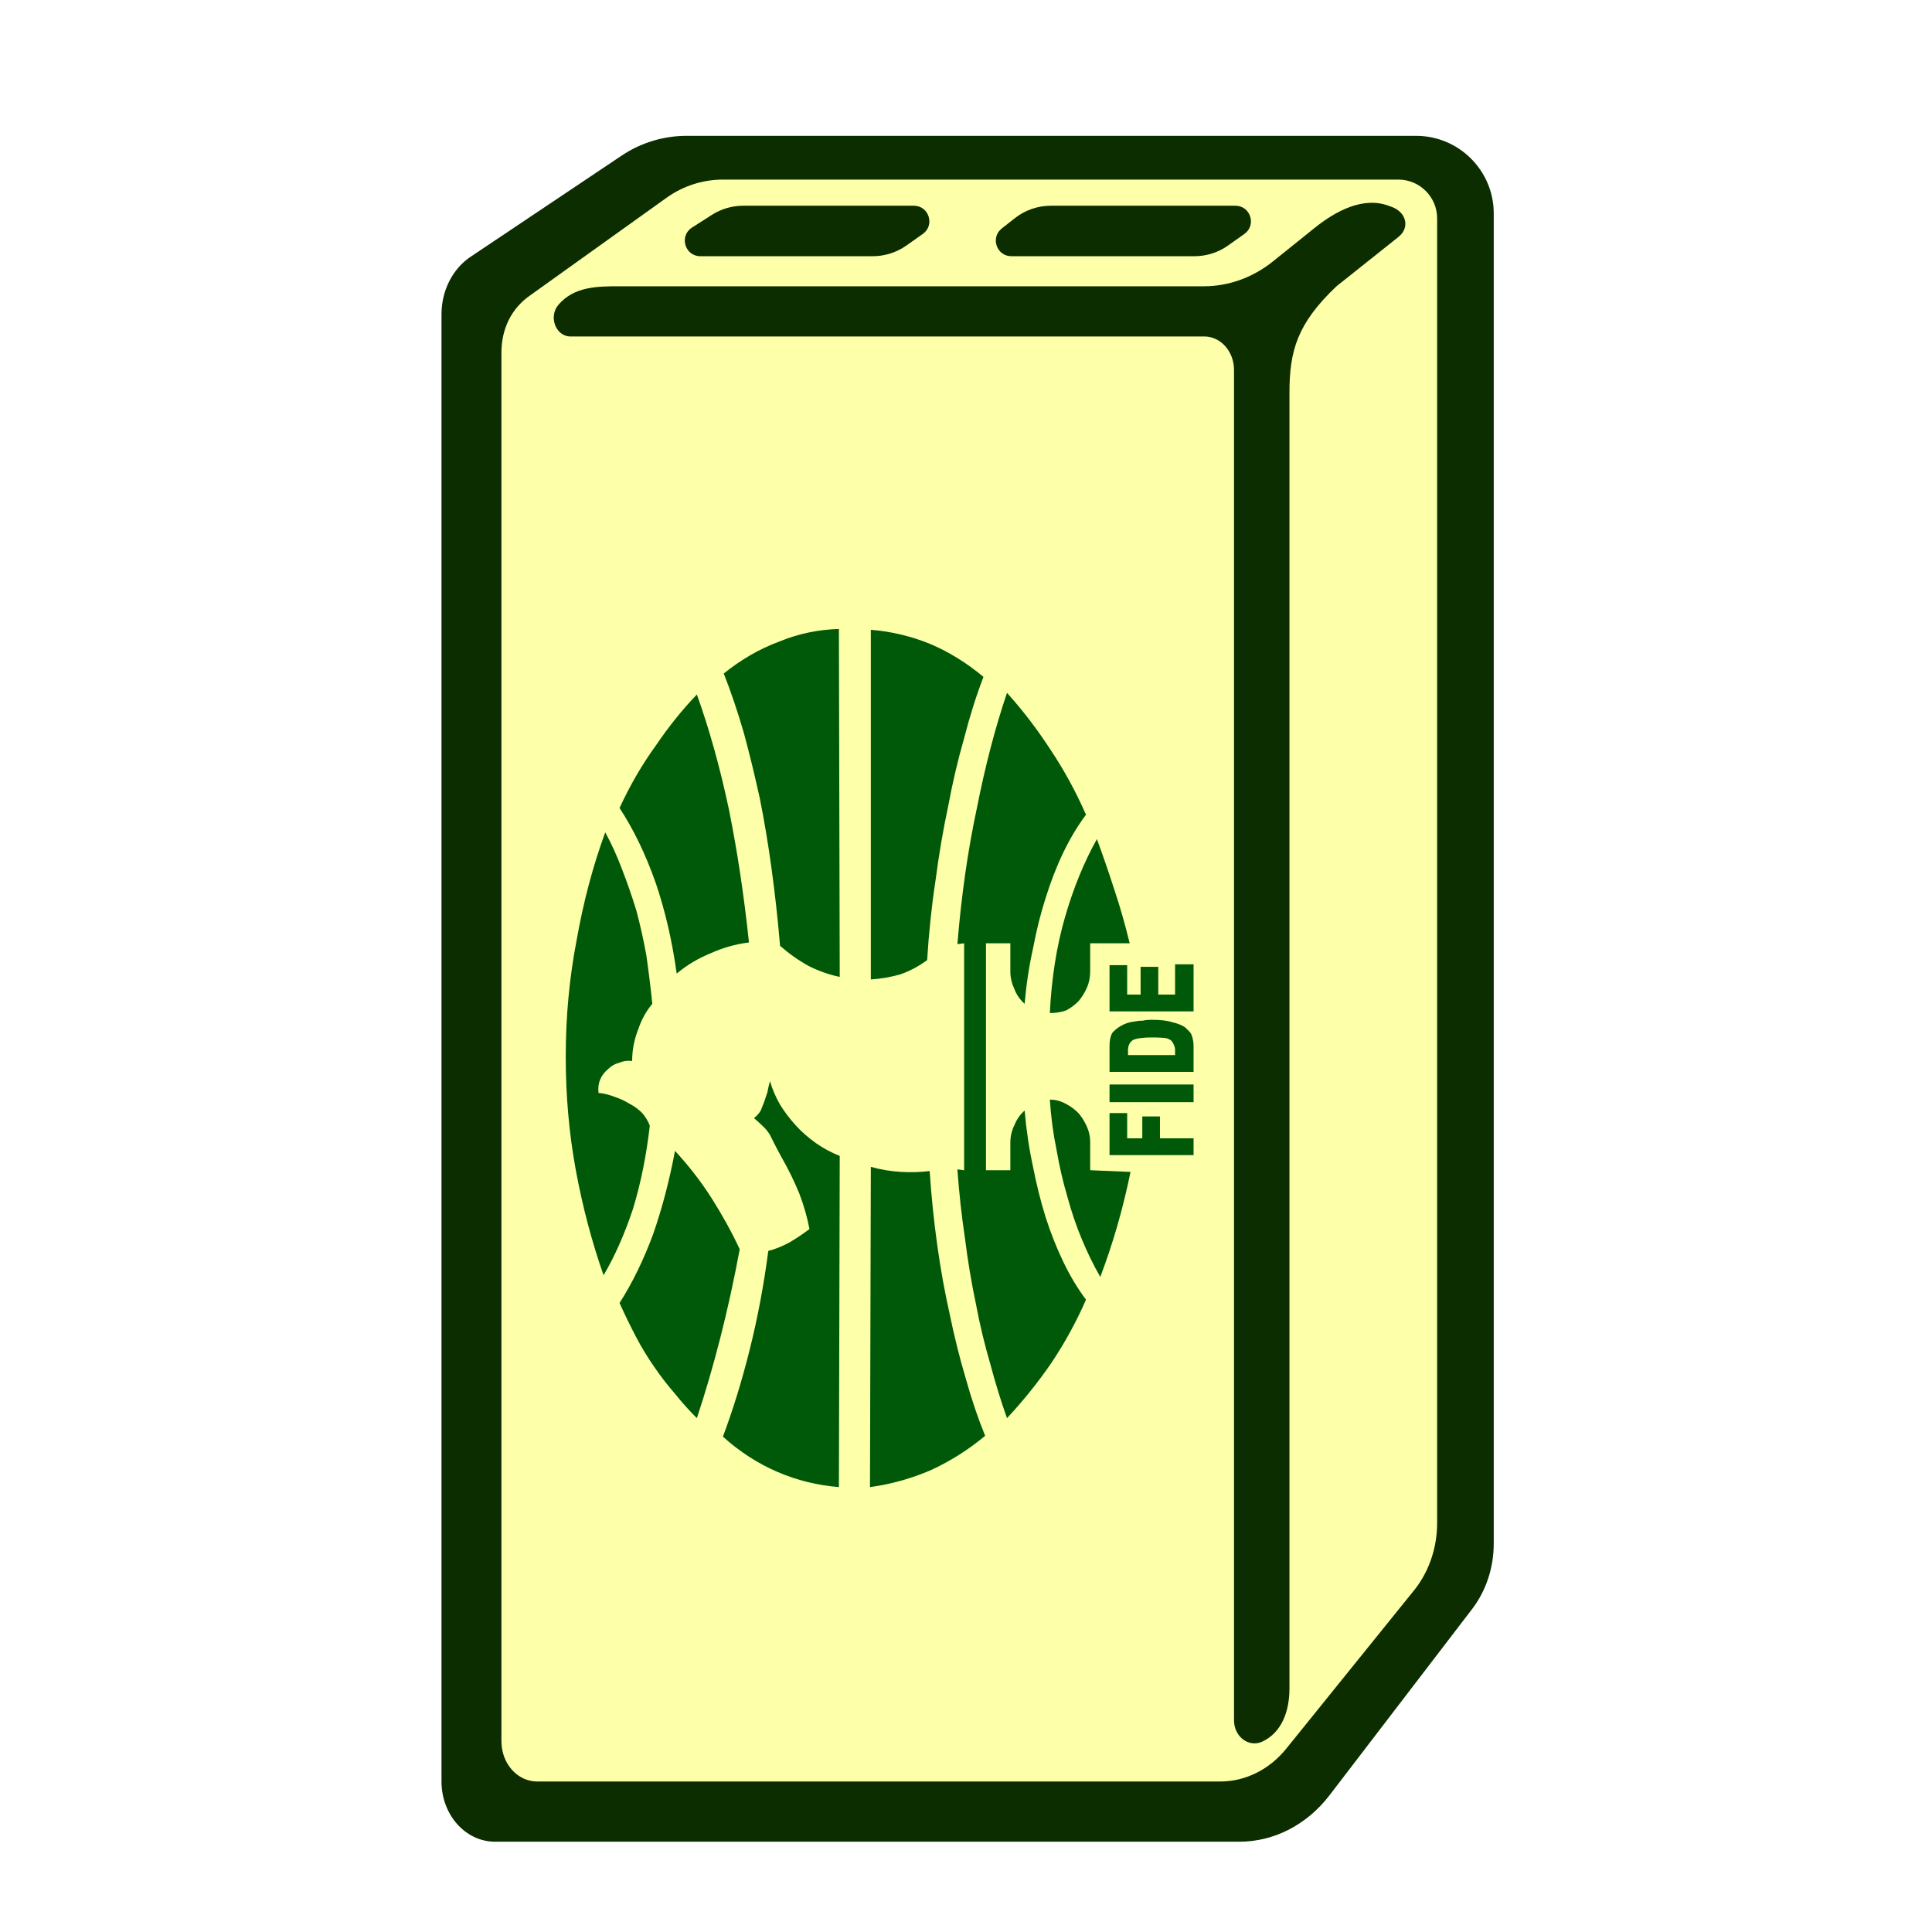
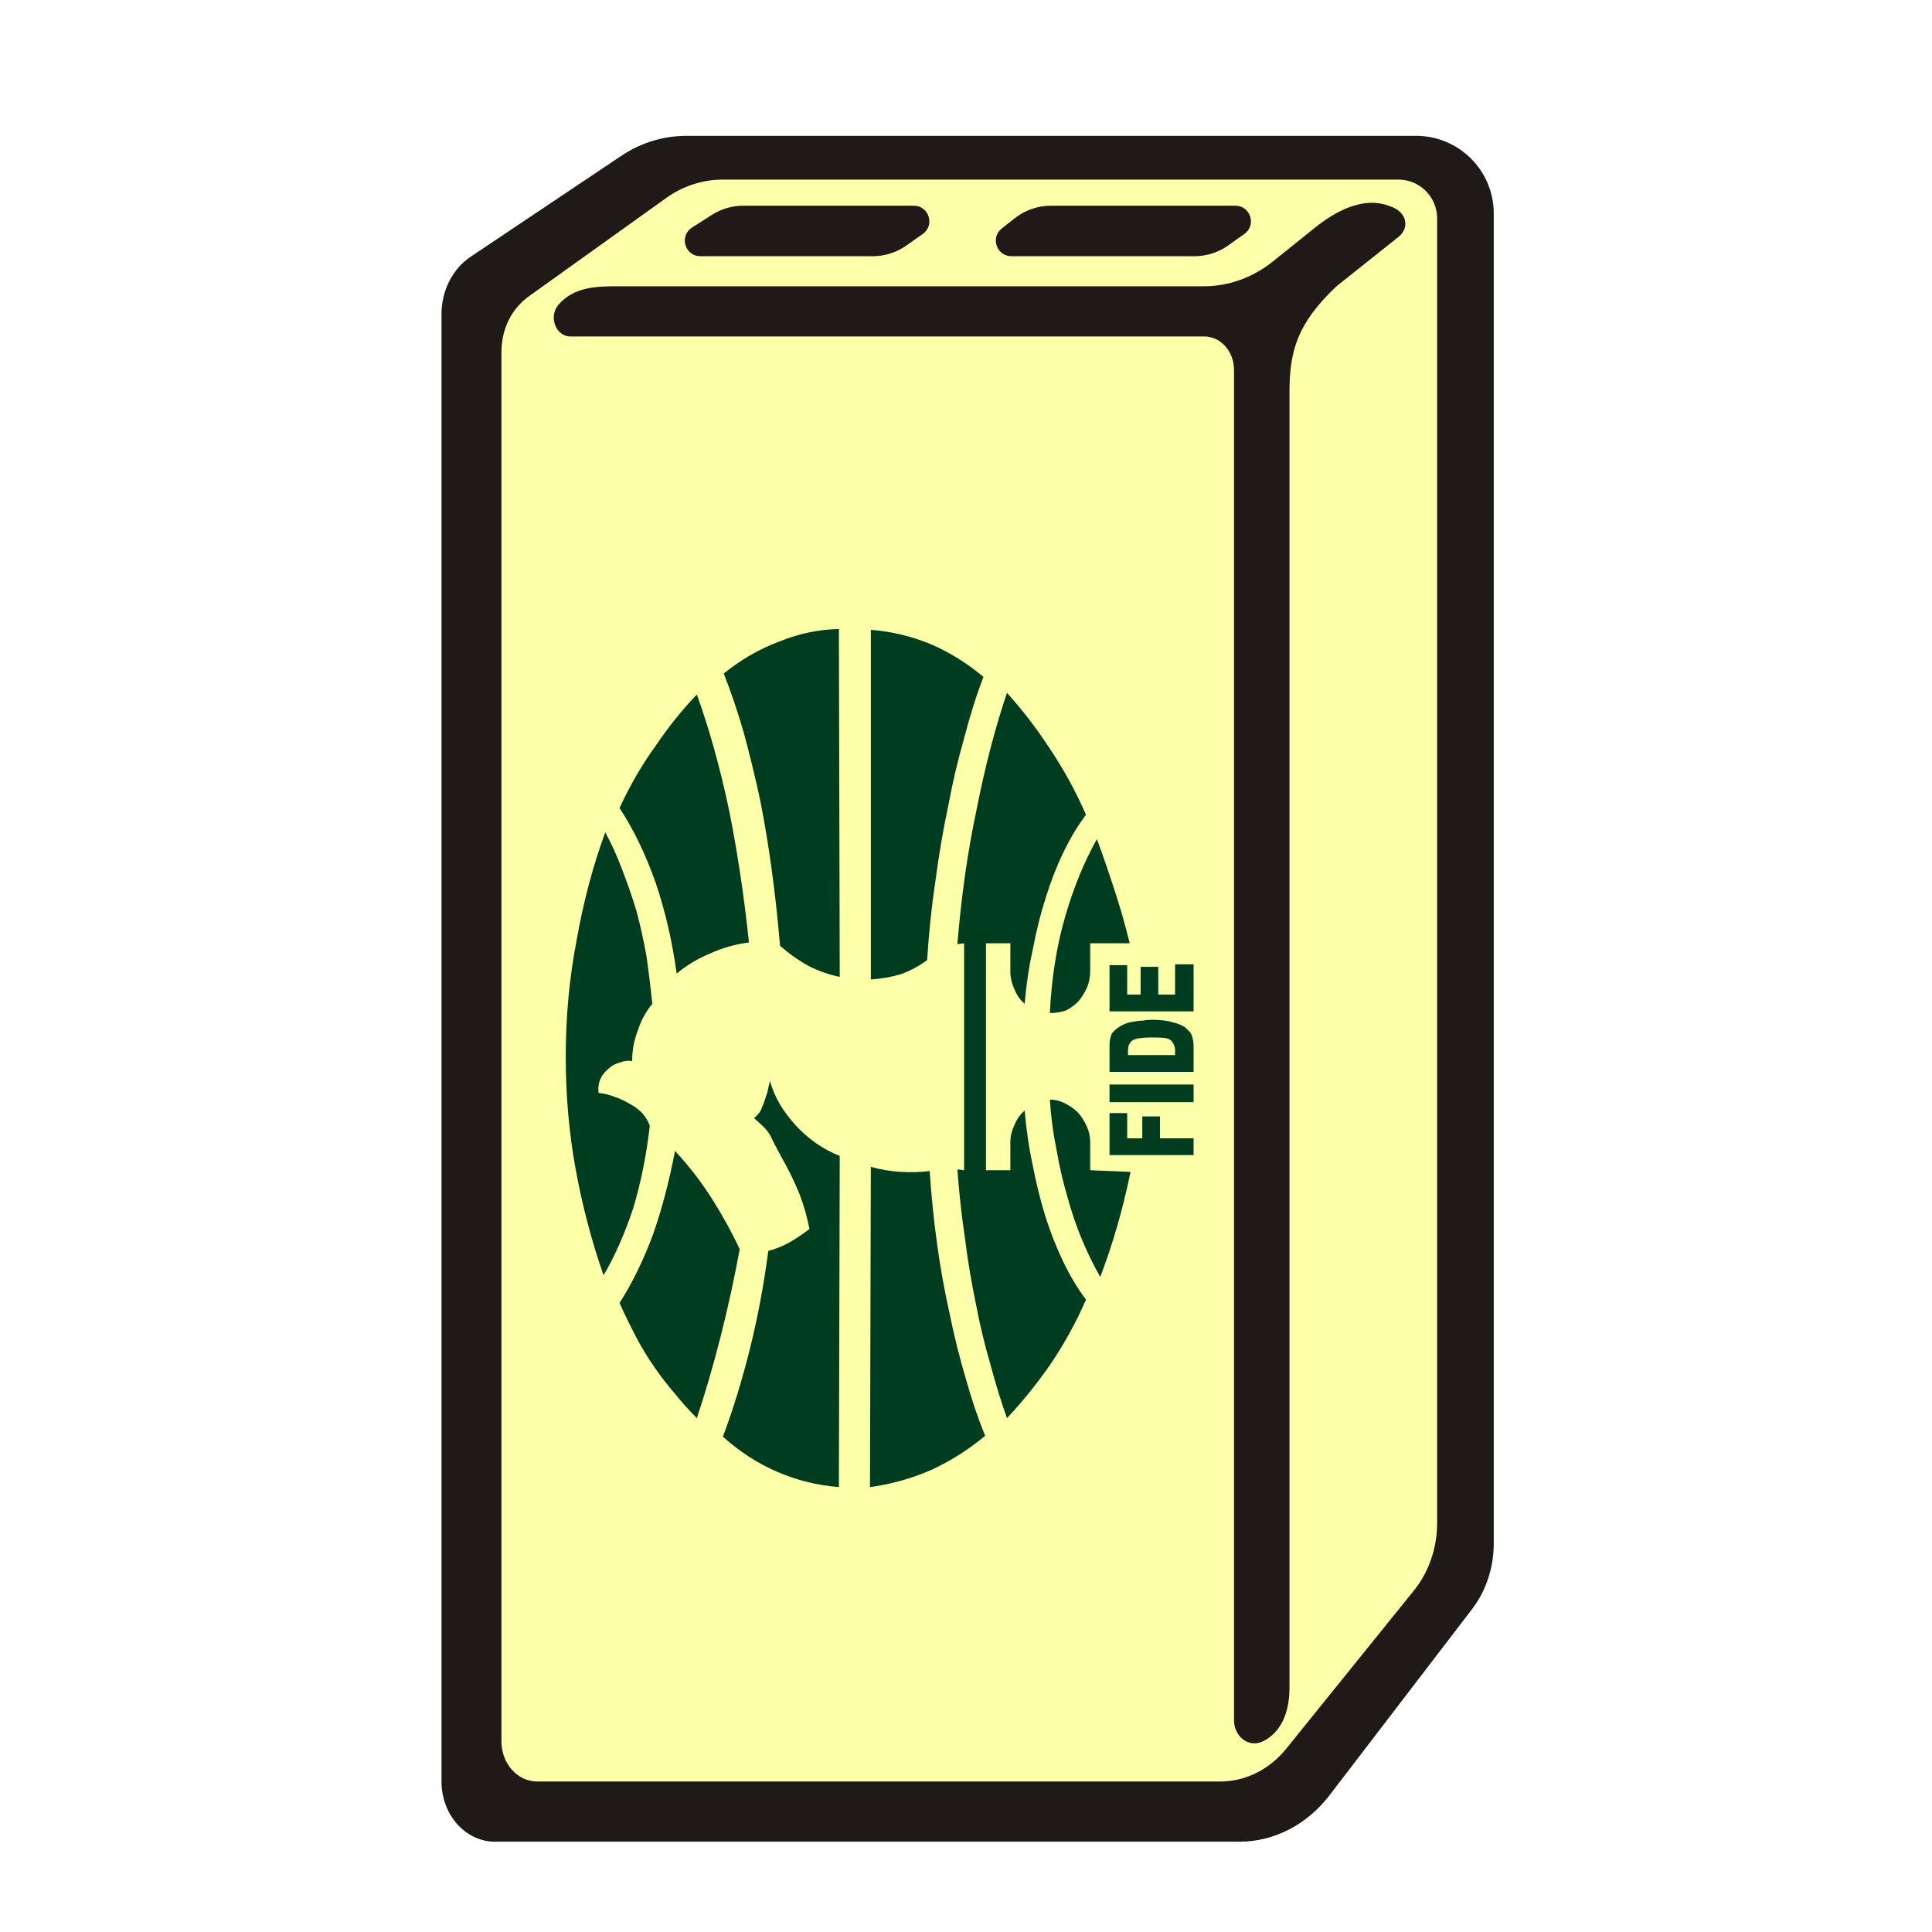
<svg xmlns="http://www.w3.org/2000/svg" width="512" height="512" viewBox="0 0 512 512" fill="none">
-   <path d="M328.469 488.071H131.179C123.348 488.071 117 480.927 117 472.114V83.292C117 77.041 119.925 71.253 124.698 68.056L164.771 41.22C169.853 37.817 175.831 36 181.948 36H375.279C386.645 36 395.859 45.214 395.859 56.58V409.05C395.859 415.422 393.826 421.583 390.129 426.41L352.339 475.759C346.353 483.576 337.638 488.071 328.469 488.071Z" fill="#0C2D00" />
+   <path d="M328.469 488.071H131.179C123.348 488.071 117 480.927 117 472.114V83.292C117 77.041 119.925 71.253 124.698 68.056L164.771 41.22C169.853 37.817 175.831 36 181.948 36H375.279C386.645 36 395.859 45.214 395.859 56.58V409.05C395.859 415.422 393.826 421.583 390.129 426.41L352.339 475.759C346.353 483.576 337.638 488.071 328.469 488.071Z" fill="#1F1A17" />
  <path d="M375.002 421.131C378.776 416.282 380.857 410.055 380.857 403.609V57.88C380.857 52.197 376.25 47.59 370.567 47.59H191.628C186.258 47.59 181.022 49.271 176.656 52.396L140.668 78.154C135.522 81.653 132.884 87.156 132.884 93.446V461.477C132.884 467.352 137.116 472.115 142.337 472.115H323.393C330.055 472.115 336.408 468.95 340.887 463.4L375.002 421.131Z" fill="#FDFFA9" />
-   <path d="M319.149 89.167H151.168C147.275 89.167 145.293 83.903 148.002 80.756C152.153 75.934 158.216 75.866 164.183 75.866H319.047C325.613 75.866 332.015 73.558 337.359 69.264L348.331 60.446C353.973 55.912 361.232 52.02 368.02 54.535L368.891 54.858C372.625 56.24 373.736 60.24 370.649 62.754L354.185 75.866C343.734 85.769 341.721 93.022 341.721 104.114V447.435C341.721 453.616 339.598 459.186 334.521 461.544C330.95 463.201 327.027 460.247 327.027 455.9V98.032C327.027 93.136 323.5 89.167 319.149 89.167Z" fill="#0C2D00" />
-   <path d="M183.383 60.316L188.632 56.957C191.116 55.367 194.003 54.522 196.953 54.522H242.171C246.186 54.522 247.825 59.683 244.545 62L240.196 65.071C237.592 66.911 234.481 67.899 231.292 67.899H185.602C181.49 67.899 179.92 62.533 183.383 60.316Z" fill="#0C2D00" />
-   <path d="M268.929 57.832L265.479 60.55C262.411 62.967 264.12 67.899 268.027 67.899H316.536C319.739 67.899 322.863 66.903 325.474 65.048L329.774 61.994C333.043 59.672 331.4 54.522 327.39 54.522H278.48C275.015 54.522 271.651 55.688 268.929 57.832Z" fill="#0C2D00" />
-   <path d="M210.956 298.318C209.323 296.536 207.912 294.68 206.725 292.749C205.537 290.67 204.646 288.592 204.052 286.513C203.755 287.552 203.532 288.517 203.384 289.408L202.493 292.081L201.602 294.308C201.156 295.051 200.562 295.719 199.82 296.313C201.008 297.352 201.899 298.169 202.493 298.763C203.087 299.357 203.606 300.025 204.052 300.768L205.165 302.995C205.611 303.886 206.279 305.148 207.17 306.781C208.952 309.9 210.511 313.092 211.847 316.359C213.035 319.477 213.926 322.595 214.52 325.714C212.738 327.05 210.956 328.238 209.175 329.277C207.244 330.317 205.388 331.059 203.606 331.505C202.418 340.562 200.785 349.249 198.706 357.564C196.627 365.879 194.252 373.601 191.579 380.728C196.033 384.737 200.859 387.856 206.056 390.083C211.253 392.31 216.673 393.647 222.316 394.092L222.539 306.336C220.311 305.445 218.232 304.331 216.302 302.995C214.223 301.51 212.441 299.951 210.956 298.318Z" fill="#005909" />
-   <path d="M190.911 354.446C192.841 346.873 194.549 339.077 196.033 331.059C193.955 326.604 191.505 322.15 188.683 317.695C185.862 313.24 182.595 309.009 178.883 304.999C177.398 312.869 175.468 320.219 173.092 327.05C170.568 333.88 167.598 339.968 164.183 345.314C165.668 348.581 167.153 351.625 168.637 354.446C170.122 357.267 171.756 359.94 173.538 362.464C175.171 364.84 176.953 367.142 178.883 369.369C180.665 371.596 182.595 373.749 184.674 375.828C186.901 369.146 188.98 362.019 190.911 354.446Z" fill="#005909" />
-   <path d="M288.022 261.79C288.616 260.453 288.913 258.968 288.913 257.335V249.985H299.381C298.193 245.085 296.857 240.407 295.372 235.953C293.887 231.35 292.328 226.821 290.694 222.366C287.279 228.454 284.458 235.359 282.231 243.08C280.003 250.801 278.667 259.265 278.221 268.471C279.706 268.471 281.117 268.249 282.453 267.803C283.641 267.209 284.755 266.393 285.794 265.353C286.685 264.314 287.428 263.126 288.022 261.79Z" fill="#005909" />
-   <path d="M282.453 292.526C281.117 291.784 279.706 291.413 278.221 291.413C278.518 296.016 279.112 300.471 280.003 304.777C280.746 309.083 281.711 313.241 282.899 317.25C283.938 321.11 285.2 324.823 286.685 328.386C288.17 331.95 289.803 335.291 291.585 338.409C293.219 334.103 294.704 329.648 296.04 325.045C297.376 320.442 298.564 315.616 299.604 310.568L288.913 310.122V302.549C288.913 301.213 288.616 299.877 288.022 298.54C287.428 297.204 286.685 296.016 285.794 294.977C284.755 293.937 283.641 293.12 282.453 292.526Z" fill="#005909" />
-   <path d="M268.867 262.235C269.461 263.72 270.352 264.982 271.539 266.021C271.985 260.824 272.727 255.924 273.767 251.321C274.658 246.57 275.771 242.115 277.108 237.957C278.444 233.651 280.003 229.642 281.785 225.93C283.567 222.218 285.572 218.877 287.799 215.907C285.126 209.819 282.008 204.102 278.444 198.756C274.88 193.262 271.02 188.214 266.862 183.611C263.744 192.817 261.071 203.063 258.844 214.348C256.468 225.484 254.76 237.438 253.721 250.207L255.503 249.985V310.122L253.721 309.9C254.166 316.136 254.835 322.224 255.726 328.164C256.468 334.103 257.433 339.894 258.621 345.537C259.66 351.031 260.923 356.302 262.407 361.351C263.744 366.399 265.229 371.225 266.862 375.828C271.168 371.225 275.103 366.325 278.667 361.128C282.231 355.782 285.275 350.214 287.799 344.423C285.572 341.453 283.567 338.112 281.785 334.4C280.003 330.688 278.444 326.753 277.108 322.595C275.771 318.289 274.658 313.834 273.767 309.231C272.727 304.48 271.985 299.505 271.539 294.308C270.352 295.348 269.461 296.61 268.867 298.095C268.124 299.58 267.753 301.139 267.753 302.772V310.122H261.294V249.985H267.753V257.558C267.753 259.042 268.124 260.602 268.867 262.235Z" fill="#005909" />
-   <path d="M188.238 252.658C191.505 251.173 194.92 250.207 198.484 249.762C197.147 237.141 195.365 225.336 193.138 214.348C190.762 203.211 187.941 193.114 184.674 184.056C180.813 188.065 177.175 192.594 173.76 197.643C170.197 202.543 167.004 208.037 164.183 214.125C167.895 219.767 171.087 226.375 173.76 233.948C176.285 241.372 178.141 249.391 179.329 258.003C182.001 255.776 184.971 253.994 188.238 252.658Z" fill="#005909" />
-   <path d="M163.069 290.745C161.584 290.151 160.099 289.779 158.615 289.631C158.466 288.295 158.615 287.107 159.06 286.067C159.505 285.028 160.174 284.137 161.065 283.394C161.956 282.504 162.995 281.91 164.183 281.613C165.222 281.167 166.336 281.019 167.524 281.167C167.524 278.346 168.044 275.599 169.083 272.926C169.974 270.253 171.236 267.952 172.869 266.021C172.424 261.715 171.904 257.483 171.31 253.326C170.568 249.168 169.677 245.159 168.637 241.298C167.45 237.438 166.187 233.8 164.851 230.384C163.515 226.821 162.03 223.554 160.396 220.584C157.13 229.493 154.605 238.997 152.824 249.094C150.893 259.042 149.928 269.362 149.928 280.054C149.928 290.448 150.819 300.471 152.601 310.122C154.383 319.774 156.833 329.054 159.951 337.964C162.921 332.915 165.519 327.05 167.747 320.368C169.825 313.538 171.31 306.187 172.201 298.318C171.756 297.13 171.088 296.016 170.197 294.977C169.157 293.937 168.044 293.12 166.856 292.526C165.668 291.784 164.406 291.19 163.069 290.745Z" fill="#005909" />
-   <path d="M214.297 255.999C216.97 257.335 219.717 258.3 222.539 258.894L222.316 166.683C216.822 166.832 211.55 167.945 206.502 170.024C201.305 171.954 196.405 174.776 191.802 178.488C193.732 183.388 195.514 188.659 197.147 194.302C198.632 199.796 200.043 205.587 201.379 211.675C202.567 217.614 203.606 223.851 204.497 230.384C205.388 236.918 206.131 243.674 206.725 250.653C209.1 252.732 211.625 254.514 214.297 255.999Z" fill="#005909" />
-   <path d="M230.78 166.906V259.562C233.304 259.414 235.902 258.968 238.575 258.226C241.099 257.335 243.475 256.073 245.703 254.439C246.148 247.163 246.891 240.11 247.93 233.28C248.821 226.449 249.935 219.916 251.271 213.679C252.459 207.294 253.869 201.281 255.503 195.638C256.988 189.847 258.695 184.427 260.626 179.379C256.171 175.667 251.494 172.771 246.594 170.692C241.545 168.613 236.274 167.351 230.78 166.906Z" fill="#005909" />
-   <path d="M248.375 329.945C247.484 323.56 246.816 317.027 246.371 310.345C243.847 310.642 241.322 310.716 238.798 310.568C236.125 310.419 233.452 309.974 230.78 309.231L230.557 394.092C236.051 393.35 241.396 391.865 246.594 389.638C251.791 387.262 256.616 384.218 261.071 380.506C259.141 375.754 257.433 370.705 255.948 365.36C254.315 359.866 252.904 354.223 251.716 348.432C250.38 342.493 249.266 336.33 248.375 329.945Z" fill="#005909" />
-   <path d="M294.035 294.977V306.113H316.309V301.658H307.399V295.867H302.722V301.658H298.713V294.977H294.035Z" fill="#005909" />
-   <path d="M294.035 287.404V292.081H316.309V287.404H294.035Z" fill="#005909" />
-   <path fill-rule="evenodd" clip-rule="evenodd" d="M294.035 277.158V284.063H316.308V277.158C316.308 276.267 316.16 275.376 315.863 274.485C315.715 274.04 315.492 273.669 315.195 273.372L314.081 272.258C313.19 271.664 312.077 271.218 310.74 270.921C309.404 270.476 307.548 270.253 305.172 270.253C304.281 270.253 303.539 270.328 302.945 270.476C302.202 270.476 301.46 270.55 300.717 270.699C299.381 270.847 298.193 271.218 297.154 271.812C296.114 272.406 295.298 273.075 294.704 273.817C294.258 274.708 294.035 275.822 294.035 277.158ZM311.408 279.608H298.935L298.936 278.272C298.936 277.084 299.381 276.193 300.272 275.599C301.311 275.153 302.945 274.931 305.172 274.931C307.102 274.931 308.439 275.005 309.181 275.153C310.072 275.45 310.592 275.822 310.74 276.267C310.889 276.416 311.037 276.713 311.186 277.158C311.334 277.455 311.408 277.826 311.408 278.272V279.608Z" fill="#005909" />
-   <path d="M294.035 255.776V268.026H316.309V255.553H311.408V263.571H306.954V256.221H302.276V263.571H298.713V255.776H294.035Z" fill="#005909" />
+   <path d="M319.149 89.167H151.168C147.275 89.167 145.293 83.903 148.002 80.756C152.153 75.934 158.216 75.866 164.183 75.866H319.047C325.613 75.866 332.015 73.558 337.359 69.264L348.331 60.446C353.973 55.912 361.232 52.02 368.02 54.535L368.891 54.858C372.625 56.24 373.736 60.24 370.649 62.754L354.185 75.866C343.734 85.769 341.721 93.022 341.721 104.114V447.435C341.721 453.616 339.598 459.186 334.521 461.544C330.95 463.201 327.027 460.247 327.027 455.9V98.032C327.027 93.136 323.5 89.167 319.149 89.167Z" fill="#1F1A17" />
+   <path d="M183.383 60.316L188.632 56.957C191.116 55.367 194.003 54.522 196.953 54.522H242.171C246.186 54.522 247.825 59.683 244.545 62L240.196 65.071C237.592 66.911 234.481 67.899 231.292 67.899H185.602C181.49 67.899 179.92 62.533 183.383 60.316Z" fill="#1F1A17" />
+   <path d="M268.929 57.832L265.479 60.55C262.411 62.967 264.12 67.899 268.027 67.899H316.536C319.739 67.899 322.863 66.903 325.474 65.048L329.774 61.994C333.043 59.672 331.4 54.522 327.39 54.522H278.48C275.015 54.522 271.651 55.688 268.929 57.832Z" fill="#1F1A17" />
+   <path d="M210.956 298.318C209.323 296.536 207.912 294.68 206.725 292.749C205.537 290.67 204.646 288.592 204.052 286.513C203.755 287.552 203.532 288.517 203.384 289.408L202.493 292.081L201.602 294.308C201.156 295.051 200.562 295.719 199.82 296.313C201.008 297.352 201.899 298.169 202.493 298.763C203.087 299.357 203.606 300.025 204.052 300.768L205.165 302.995C205.611 303.886 206.279 305.148 207.17 306.781C208.952 309.9 210.511 313.092 211.847 316.359C213.035 319.477 213.926 322.595 214.52 325.714C212.738 327.05 210.956 328.238 209.175 329.277C207.244 330.317 205.388 331.059 203.606 331.505C202.418 340.562 200.785 349.249 198.706 357.564C196.627 365.879 194.252 373.601 191.579 380.728C196.033 384.737 200.859 387.856 206.056 390.083C211.253 392.31 216.673 393.647 222.316 394.092L222.539 306.336C220.311 305.445 218.232 304.331 216.302 302.995C214.223 301.51 212.441 299.951 210.956 298.318Z" fill="#003C1F" />
+   <path d="M190.911 354.446C192.841 346.873 194.549 339.077 196.033 331.059C193.955 326.604 191.505 322.15 188.683 317.695C185.862 313.24 182.595 309.009 178.883 304.999C177.398 312.869 175.468 320.219 173.092 327.05C170.568 333.88 167.598 339.968 164.183 345.314C165.668 348.581 167.153 351.625 168.637 354.446C170.122 357.267 171.756 359.94 173.538 362.464C175.171 364.84 176.953 367.142 178.883 369.369C180.665 371.596 182.595 373.749 184.674 375.828C186.901 369.146 188.98 362.019 190.911 354.446Z" fill="#003C1F" />
+   <path d="M288.022 261.79C288.616 260.453 288.913 258.968 288.913 257.335V249.985H299.381C298.193 245.085 296.857 240.407 295.372 235.953C293.887 231.35 292.328 226.821 290.694 222.366C287.279 228.454 284.458 235.359 282.231 243.08C280.003 250.801 278.667 259.265 278.221 268.471C279.706 268.471 281.117 268.249 282.453 267.803C283.641 267.209 284.755 266.393 285.794 265.353C286.685 264.314 287.428 263.126 288.022 261.79Z" fill="#003C1F" />
+   <path d="M282.453 292.526C281.117 291.784 279.706 291.413 278.221 291.413C278.518 296.016 279.112 300.471 280.003 304.777C280.746 309.083 281.711 313.241 282.899 317.25C283.938 321.11 285.2 324.823 286.685 328.386C288.17 331.95 289.803 335.291 291.585 338.409C293.219 334.103 294.704 329.648 296.04 325.045C297.376 320.442 298.564 315.616 299.604 310.568L288.913 310.122V302.549C288.913 301.213 288.616 299.877 288.022 298.54C287.428 297.204 286.685 296.016 285.794 294.977C284.755 293.937 283.641 293.12 282.453 292.526Z" fill="#003C1F" />
+   <path d="M268.867 262.235C269.461 263.72 270.352 264.982 271.539 266.021C271.985 260.824 272.727 255.924 273.767 251.321C274.658 246.57 275.771 242.115 277.108 237.957C278.444 233.651 280.003 229.642 281.785 225.93C283.567 222.218 285.572 218.877 287.799 215.907C285.126 209.819 282.008 204.102 278.444 198.756C274.88 193.262 271.02 188.214 266.862 183.611C263.744 192.817 261.071 203.063 258.844 214.348C256.468 225.484 254.76 237.438 253.721 250.207L255.503 249.985V310.122L253.721 309.9C254.166 316.136 254.835 322.224 255.726 328.164C256.468 334.103 257.433 339.894 258.621 345.537C259.66 351.031 260.923 356.302 262.407 361.351C263.744 366.399 265.229 371.225 266.862 375.828C271.168 371.225 275.103 366.325 278.667 361.128C282.231 355.782 285.275 350.214 287.799 344.423C285.572 341.453 283.567 338.112 281.785 334.4C280.003 330.688 278.444 326.753 277.108 322.595C275.771 318.289 274.658 313.834 273.767 309.231C272.727 304.48 271.985 299.505 271.539 294.308C270.352 295.348 269.461 296.61 268.867 298.095C268.124 299.58 267.753 301.139 267.753 302.772V310.122H261.294V249.985H267.753V257.558C267.753 259.042 268.124 260.602 268.867 262.235Z" fill="#003C1F" />
+   <path d="M188.238 252.658C191.505 251.173 194.92 250.207 198.484 249.762C197.147 237.141 195.365 225.336 193.138 214.348C190.762 203.211 187.941 193.114 184.674 184.056C180.813 188.065 177.175 192.594 173.76 197.643C170.197 202.543 167.004 208.037 164.183 214.125C167.895 219.767 171.087 226.375 173.76 233.948C176.285 241.372 178.141 249.391 179.329 258.003C182.001 255.776 184.971 253.994 188.238 252.658Z" fill="#003C1F" />
+   <path d="M163.069 290.745C161.584 290.151 160.099 289.779 158.615 289.631C158.466 288.295 158.615 287.107 159.06 286.067C159.505 285.028 160.174 284.137 161.065 283.394C161.956 282.504 162.995 281.91 164.183 281.613C165.222 281.167 166.336 281.019 167.524 281.167C167.524 278.346 168.044 275.599 169.083 272.926C169.974 270.253 171.236 267.952 172.869 266.021C172.424 261.715 171.904 257.483 171.31 253.326C170.568 249.168 169.677 245.159 168.637 241.298C167.45 237.438 166.187 233.8 164.851 230.384C163.515 226.821 162.03 223.554 160.396 220.584C157.13 229.493 154.605 238.997 152.824 249.094C150.893 259.042 149.928 269.362 149.928 280.054C149.928 290.448 150.819 300.471 152.601 310.122C154.383 319.774 156.833 329.054 159.951 337.964C162.921 332.915 165.519 327.05 167.747 320.368C169.825 313.538 171.31 306.187 172.201 298.318C171.756 297.13 171.088 296.016 170.197 294.977C169.157 293.937 168.044 293.12 166.856 292.526C165.668 291.784 164.406 291.19 163.069 290.745Z" fill="#003C1F" />
+   <path d="M214.297 255.999C216.97 257.335 219.717 258.3 222.539 258.894L222.316 166.683C216.822 166.832 211.55 167.945 206.502 170.024C201.305 171.954 196.405 174.776 191.802 178.488C193.732 183.388 195.514 188.659 197.147 194.302C198.632 199.796 200.043 205.587 201.379 211.675C202.567 217.614 203.606 223.851 204.497 230.384C205.388 236.918 206.131 243.674 206.725 250.653C209.1 252.732 211.625 254.514 214.297 255.999Z" fill="#003C1F" />
+   <path d="M230.78 166.906V259.562C233.304 259.414 235.902 258.968 238.575 258.226C241.099 257.335 243.475 256.073 245.703 254.439C246.148 247.163 246.891 240.11 247.93 233.28C248.821 226.449 249.935 219.916 251.271 213.679C252.459 207.294 253.869 201.281 255.503 195.638C256.988 189.847 258.695 184.427 260.626 179.379C256.171 175.667 251.494 172.771 246.594 170.692C241.545 168.613 236.274 167.351 230.78 166.906Z" fill="#003C1F" />
+   <path d="M248.375 329.945C247.484 323.56 246.816 317.027 246.371 310.345C243.847 310.642 241.322 310.716 238.798 310.568C236.125 310.419 233.452 309.974 230.78 309.231L230.557 394.092C236.051 393.35 241.396 391.865 246.594 389.638C251.791 387.262 256.616 384.218 261.071 380.506C259.141 375.754 257.433 370.705 255.948 365.36C254.315 359.866 252.904 354.223 251.716 348.432C250.38 342.493 249.266 336.33 248.375 329.945Z" fill="#003C1F" />
+   <path d="M294.035 294.977V306.113H316.309V301.658H307.399V295.867H302.722V301.658H298.713V294.977H294.035Z" fill="#003C1F" />
+   <path d="M294.035 287.404V292.081H316.309V287.404H294.035Z" fill="#003C1F" />
+   <path fill-rule="evenodd" clip-rule="evenodd" d="M294.035 277.158V284.063H316.308V277.158C316.308 276.267 316.16 275.376 315.863 274.485C315.715 274.04 315.492 273.669 315.195 273.372L314.081 272.258C313.19 271.664 312.077 271.218 310.74 270.921C309.404 270.476 307.548 270.253 305.172 270.253C304.281 270.253 303.539 270.328 302.945 270.476C302.202 270.476 301.46 270.55 300.717 270.699C299.381 270.847 298.193 271.218 297.154 271.812C296.114 272.406 295.298 273.075 294.704 273.817C294.258 274.708 294.035 275.822 294.035 277.158ZM311.408 279.608H298.935L298.936 278.272C298.936 277.084 299.381 276.193 300.272 275.599C301.311 275.153 302.945 274.931 305.172 274.931C307.102 274.931 308.439 275.005 309.181 275.153C310.072 275.45 310.592 275.822 310.74 276.267C310.889 276.416 311.037 276.713 311.186 277.158C311.334 277.455 311.408 277.826 311.408 278.272V279.608Z" fill="#003C1F" />
+   <path d="M294.035 255.776V268.026H316.309V255.553H311.408V263.571H306.954V256.221H302.276V263.571H298.713V255.776H294.035Z" fill="#003C1F" />
</svg>
